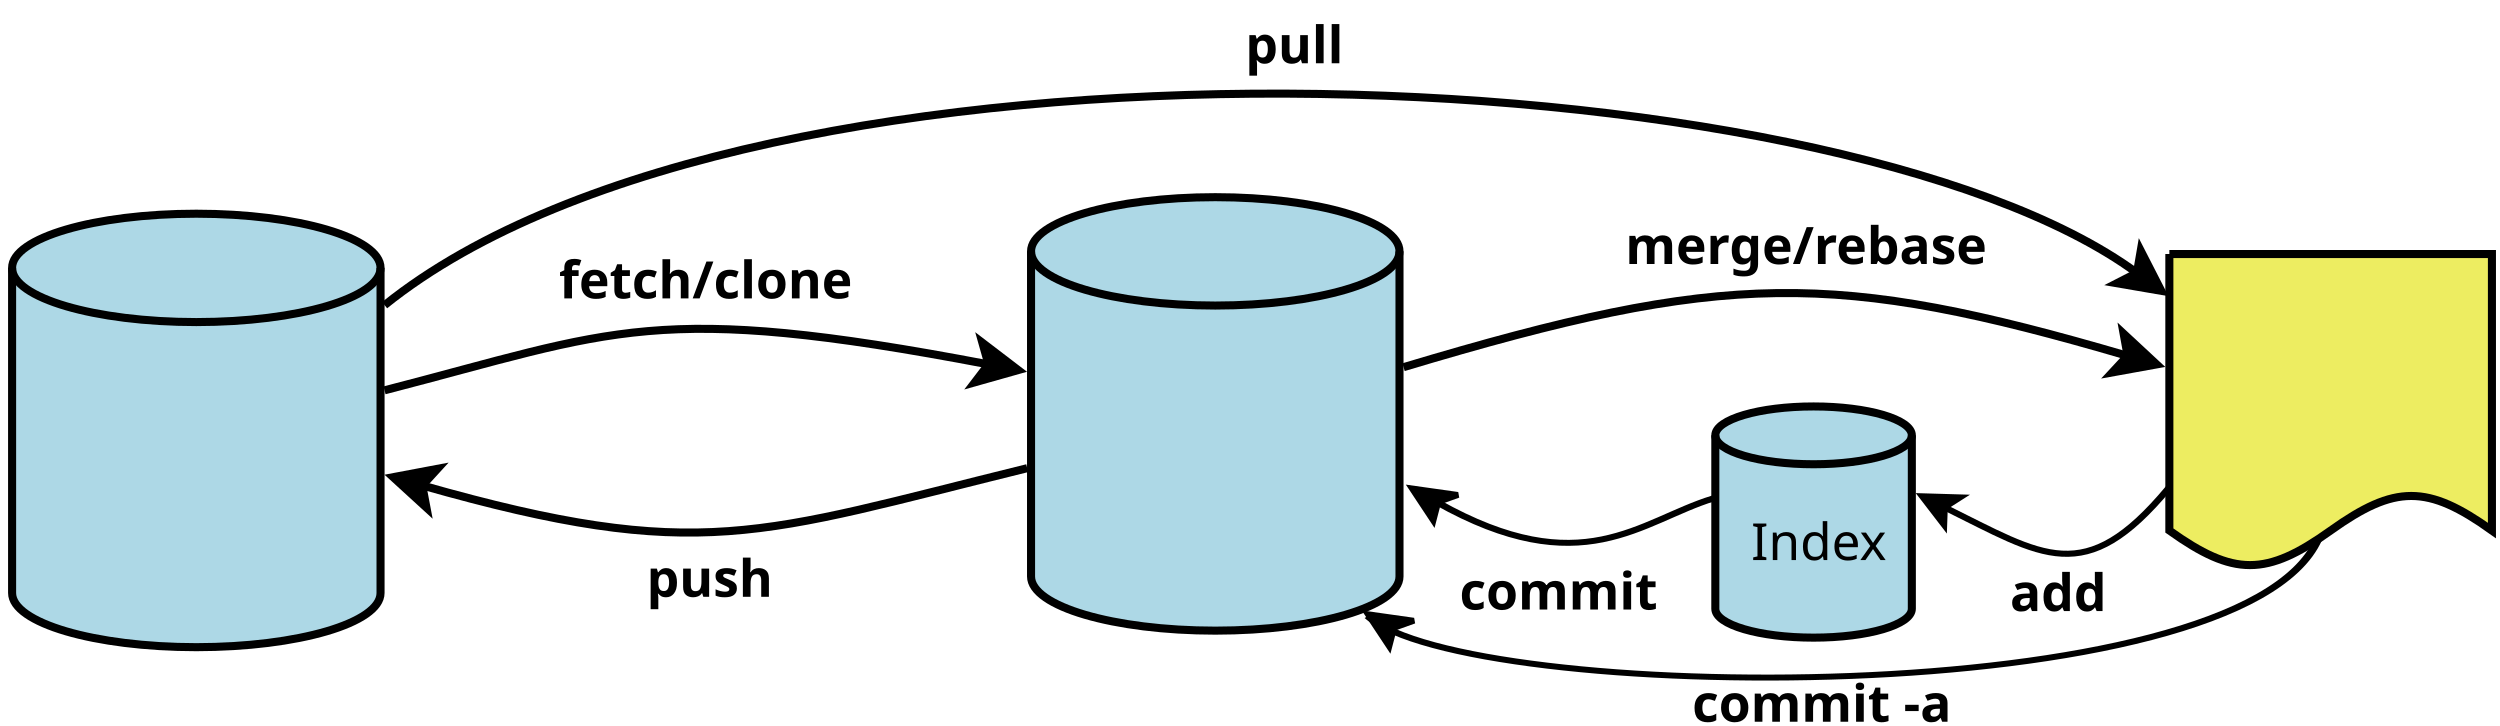
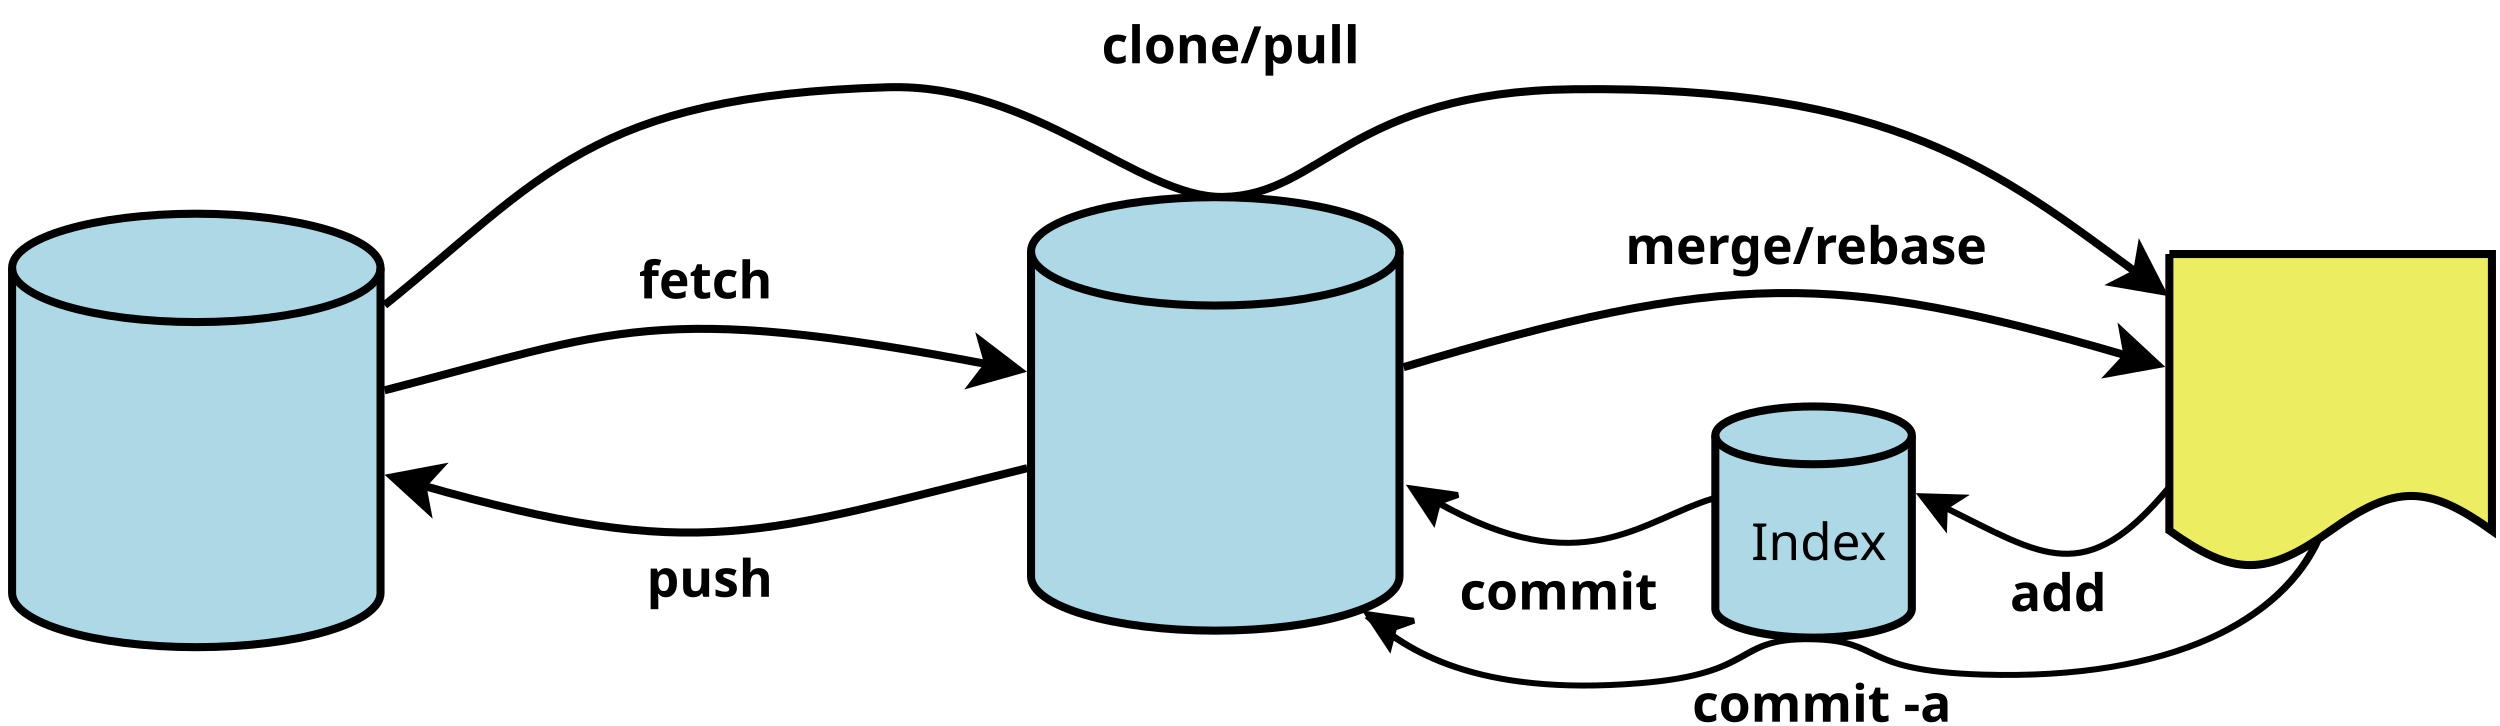
<svg xmlns="http://www.w3.org/2000/svg" width="31cm" height="9cm" viewBox="143 97 618 180" id="svg2" version="1.1">
  <defs id="defs152" />
  <g id="g4">
    <path style="fill: #eded61" d="M 680 160 L 760,160 L 760,228.571 C 744,217.143 736,217.143 720,228.571 C 704,240 696,240 680,228.571 L 680,160z" id="path6" />
    <path style="fill: none; fill-opacity:0; stroke-width: 2; stroke: #000000" d="M 680 160 L 760,160 L 760,228.571 C 744,217.143 736,217.143 720,228.571 C 704,240 696,240 680,228.571 L 680,160" id="path8" />
    <text font-size="12.8" style="fill: #000000;text-anchor:middle;font-family:sans-serif;font-style:normal;font-weight:normal" x="720" y="192.571" id="text10">
      <tspan x="720" y="192.571" id="tspan12" />
    </text>
  </g>
  <g id="g18">
    <path style="fill: none; fill-opacity:0; stroke-width: 2; stroke: #000000" d="M 237.364 193.801 C 294.614,179.051 304.256,171.549 387.143,187.373" id="path20" />
    <polygon style="fill: #000000" points="394.51,188.779 383.749,191.815 387.143,187.373 385.625,181.993 " id="polygon22" />
    <polygon style="fill: none; fill-opacity:0; stroke-width: 2; stroke: #000000" points="394.51,188.779 383.749,191.815 387.143,187.373 385.625,181.993 " id="polygon24" />
  </g>
  <g id="g26">
    <path style="fill: none; fill-opacity:0; stroke-width: 2; stroke: #000000" d="M 490.079 188.061 C 570.079,164.061 596.997,163.999 669.653,185.264" id="path28" />
    <polygon style="fill: #000000" points="676.851,187.371 665.849,189.361 669.653,185.264 668.658,179.763 " id="polygon30" />
    <polygon style="fill: none; fill-opacity:0; stroke-width: 2; stroke: #000000" points="676.851,187.371 665.849,189.361 669.653,185.264 668.658,179.763 " id="polygon32" />
  </g>
  <g id="g34" transform="matrix(0.8315427,0,0,0.7571739,103.9218,39.17611)">
    <path style="fill:none;fill-opacity:0;stroke:#000000;stroke-width:2" d="m 692.54,236.247 c -25,33 -37.467,22.16 -66.837,6.262" id="path36" />
    <polygon style="fill:#000000" points="625.703,242.509 625.522,248.096 619.107,238.939 630.282,239.302 " id="polygon38" />
    <polygon style="fill:none;fill-opacity:0;stroke:#000000;stroke-width:2" points="625.703,242.509 625.522,248.096 619.107,238.939 630.282,239.302 " id="polygon40" />
  </g>
  <g id="g42">
    <path style="fill: none; fill-opacity:0; stroke-width: 2; stroke: #000000" d="M 396.747 213.11 C 330.297,229.46 315.607,236.978 246.722,217.391" id="path44" />
    <polygon style="fill: #000000" points="239.508,215.339 250.494,213.265 246.722,217.391 247.759,222.884 " id="polygon46" />
    <polygon style="fill: none; fill-opacity:0; stroke-width: 2; stroke: #000000" points="239.508,215.339 250.494,213.265 246.722,217.391 247.759,222.884 " id="polygon48" />
  </g>
  <g id="g50">
-     <path style="fill: none; fill-opacity:0; stroke-width: 2; stroke: #000000" d="M 237.381 172.678 C 329.381,98.678 596.802,109.457 671.957,164.691" id="path52" />
+     <path style="fill:none;fill-opacity:0;stroke:#000000;stroke-width:2" d="m 237.381,172.678 c 38.851,-31.25 50.977,-51.895 124.785,-54.039 36.344,-1.056 62.315,27.467 83.061,27.203 24.74,-0.314 31.199,-26.092 87.134,-26.712 79.31,-0.879 105.365,20.403 139.596,45.561" id="path52" />
    <polygon style="fill: #000000" points="678,169.133 666.981,167.24 671.957,164.691 672.903,159.182 " id="polygon54" />
    <polygon style="fill: none; fill-opacity:0; stroke-width: 2; stroke: #000000" points="678,169.133 666.981,167.24 671.957,164.691 672.903,159.182 " id="polygon56" />
  </g>
-   <text font-size="12.8" style="font-style:normal;font-weight:700;font-size:12.8px;font-family:sans-serif;text-anchor:middle;fill:#000000" x="463" y="112.69" id="text58">
-     <tspan x="463" y="112.69" id="tspan60">pull</tspan>
+   <text font-size="12.8" style="font-style:normal;font-weight:700;font-size:12.8px;font-family:sans-serif;text-anchor:middle;fill:#000000" x="447.196" y="112.69" id="text58">
+     <tspan x="447.196" y="112.69" id="tspan60">clone/pull</tspan>
  </text>
-   <text font-size="12.8" style="fill: #000000;text-anchor:middle;font-family:sans-serif;font-style:normal;font-weight:700" x="317" y="171" id="text62">
-     <tspan x="317" y="171" id="tspan64">fetch/clone</tspan>
+   <text font-size="12.8" style="font-style:normal;font-weight:700;font-size:12.8px;font-family:sans-serif;text-anchor:middle;fill:#000000" x="317" y="171" id="text62">
+     <tspan x="317" y="171" id="tspan64">fetch</tspan>
  </text>
  <text font-size="12.8" style="fill: #000000;text-anchor:middle;font-family:sans-serif;font-style:normal;font-weight:700" x="318" y="245" id="text66">
    <tspan x="318" y="245" id="tspan68">push</tspan>
  </text>
  <text font-size="12.8" style="font-style:normal;font-weight:700;font-size:12.8px;font-family:sans-serif;text-anchor:middle;fill:#000000" x="589.904" y="162.476" id="text70">
    <tspan x="589.904" y="162.476" id="tspan72">merge/rebase</tspan>
  </text>
  <text font-size="12.8" style="font-style:normal;font-weight:700;font-size:12.8px;font-family:sans-serif;text-anchor:middle;fill:#000000" x="652.453" y="248.537" id="text74">
    <tspan x="652.453" y="248.537" id="tspan76">add</tspan>
  </text>
  <g id="g78">
    <rect style="fill: #add8e6" x="145" y="163.437" width="91.375" height="80.625" id="rect80" />
    <ellipse style="fill: #add8e6" cx="190.687" cy="244.062" rx="45.688" ry="13.438" id="ellipse82" />
    <ellipse style="fill: #add8e6" cx="190.687" cy="163.437" rx="45.688" ry="13.438" id="ellipse84" />
    <ellipse style="fill: none; fill-opacity:0; stroke-width: 2; stroke: #000000" cx="190.687" cy="163.437" rx="45.688" ry="13.438" id="ellipse86" />
    <path style="fill: none; fill-opacity:0; stroke-width: 2; stroke: #000000" d="M 236.375 163.437 L 236.375,244.062 C 236.375,251.484 215.92,257.5 190.687,257.5 C 165.455,257.5 145,251.484 145,244.062 L 145,163.437" id="path88" />
    <text font-size="12.8" style="fill: #000000;text-anchor:middle;font-family:sans-serif;font-style:normal;font-weight:normal" x="190.687" y="269.5" id="text90">
      <tspan x="190.687" y="269.5" id="tspan92" />
    </text>
  </g>
  <g id="g98">
    <rect style="fill: #add8e6" x="397.7" y="159.338" width="91.375" height="80.625" id="rect100" />
    <ellipse style="fill: #add8e6" cx="443.388" cy="239.963" rx="45.688" ry="13.438" id="ellipse102" />
    <ellipse style="fill: #add8e6" cx="443.388" cy="159.338" rx="45.688" ry="13.438" id="ellipse104" />
    <ellipse style="fill: none; fill-opacity:0; stroke-width: 2; stroke: #000000" cx="443.388" cy="159.338" rx="45.688" ry="13.438" id="ellipse106" />
    <path style="fill: none; fill-opacity:0; stroke-width: 2; stroke: #000000" d="M 489.075 159.338 L 489.075,239.963 C 489.075,247.384 468.62,253.4 443.388,253.4 C 418.155,253.4 397.7,247.384 397.7,239.963 L 397.7,159.338" id="path108" />
    <text font-size="12.8" style="fill: #000000;text-anchor:middle;font-family:sans-serif;font-style:normal;font-weight:normal" x="443.388" y="265.4" id="text110">
      <tspan x="443.388" y="265.4" id="tspan112" />
    </text>
  </g>
  <g id="g118">
    <rect style="fill: #add8e6" x="567.4" y="204.967" width="48.735" height="43.002" id="rect120" />
    <ellipse style="fill: #add8e6" cx="591.768" cy="247.968" rx="24.367" ry="7.167" id="ellipse122" />
    <ellipse style="fill: #add8e6" cx="591.768" cy="204.967" rx="24.367" ry="7.167" id="ellipse124" />
    <ellipse style="fill: none; fill-opacity:0; stroke-width: 2; stroke: #000000" cx="591.768" cy="204.967" rx="24.367" ry="7.167" id="ellipse126" />
    <path style="fill: none; fill-opacity:0; stroke-width: 2; stroke: #000000" d="M 616.135 204.967 L 616.135,247.968 C 616.135,251.927 605.225,255.135 591.768,255.135 C 578.31,255.135 567.4,251.927 567.4,247.968 L 567.4,204.967" id="path128" />
    <text font-size="12.8" style="fill: #000000;text-anchor:middle;font-family:sans-serif;font-style:normal;font-weight:normal" x="591.768" y="267.135" id="text130">
      <tspan x="591.768" y="267.135" id="tspan132" />
    </text>
  </g>
  <text font-size="12.8" style="fill: #000000;text-anchor:middle;font-family:sans-serif;font-style:normal;font-weight:normal" x="593.068" y="235.893" id="text134">
    <tspan x="593.068" y="235.893" id="tspan136" style="font-size:12.7px">Index</tspan>
  </text>
  <text font-size="12.8" style="font-style:normal;font-weight:700;font-size:12.8px;font-family:sans-serif;text-anchor:middle;fill:#000000" x="528.524" y="248.168" id="text138">
    <tspan x="528.524" y="248.168" id="tspan140">commit</tspan>
  </text>
  <g id="g142" transform="matrix(1.004199,0,0,0.738961,-1.480621,47.79592)">
    <path style="fill:none;fill-opacity:0;stroke:#000000;stroke-width:2" d="m 566.028,233.844 c -18.067,7.532 -32.412,28.728 -68.232,1.297" id="path144" />
    <polygon style="fill:#000000" points="491.842,230.581 502.821,232.692 497.796,235.141 496.741,240.631 " id="polygon146" />
    <polygon style="fill:none;fill-opacity:0;stroke:#000000;stroke-width:2" points="491.842,230.581 502.821,232.692 497.796,235.141 496.741,240.631 " id="polygon148" />
  </g>
  <g id="g142-3" transform="matrix(1.004199,0,0,0.738961,56.22226,91.90691)">
-     <path style="fill:none;fill-opacity:0;stroke:#000000;stroke-width:2" d="M 657.899,187.9 C 638.73,246.37 447.624,243.096 423.196,213.667" id="path144-6" />
+     <path style="fill:none;fill-opacity:0;stroke:#000000;stroke-width:2" d="m 657.899,187.9 c -8.632,26.33 -35.405,47.379 -82.943,45.384 -31.289,-1.313 -23.712,-11.57 -42.615,-11.86 -19.149,-0.294 -12.274,11.507 -42.092,14.772 -40.317,4.415 -57.472,-10.985 -67.053,-22.529" id="path144-6" />
    <g id="g4346" transform="translate(-68.35236,-17.47861)">
      <polygon id="polygon146-7" points="496.741,240.631 491.842,230.581 502.821,232.692 497.796,235.141 " style="fill:#000000" />
      <polygon id="polygon148-7" points="496.741,240.631 491.842,230.581 502.821,232.692 497.796,235.141 " style="fill:none;fill-opacity:0;stroke:#000000;stroke-width:2" />
    </g>
  </g>
  <text font-size="12.8" style="font-style:normal;font-weight:700;font-size:12.8px;font-family:sans-serif;text-anchor:middle;fill:#000000" x="593.81" y="275.995" id="text58-2">
    <tspan x="593.81" y="275.995" id="tspan60-9">commit -a</tspan>
  </text>
  <flowRoot xml:space="preserve" id="flowRoot4540" style="font-style:normal;font-weight:normal;font-size:12.7px;line-height:125%;font-family:sans-serif;letter-spacing:0px;word-spacing:0px;fill:#000000;fill-opacity:1;stroke:none;stroke-width:1px;stroke-linecap:butt;stroke-linejoin:miter;stroke-opacity:1" transform="translate(0.5002361,1.043771)">
    <flowRegion id="flowRegion4542">
      <rect id="rect4544" width="84.545" height="35.488" x="147.48" y="190.889" />
    </flowRegion>
    <flowPara id="flowPara4546" style="text-align:center;text-anchor:middle">Remote</flowPara>
    <flowPara id="flowPara4548" style="text-align:center;text-anchor:middle">Repository</flowPara>
  </flowRoot>
  <flowRoot transform="translate(253.2007,1.043771)" xml:space="preserve" id="flowRoot4540-2" style="font-style:normal;font-weight:normal;font-size:12.7px;line-height:125%;font-family:sans-serif;letter-spacing:0px;word-spacing:0px;fill:#000000;fill-opacity:1;stroke:none;stroke-width:1px;stroke-linecap:butt;stroke-linejoin:miter;stroke-opacity:1">
    <flowRegion id="flowRegion4542-6">
      <rect id="rect4544-7" width="84.545" height="35.488" x="147.48" y="190.889" />
    </flowRegion>
    <flowPara id="flowPara4546-9" style="text-align:center;text-anchor:middle">Local</flowPara>
    <flowPara id="flowPara4548-2" style="text-align:center;text-anchor:middle">Repository</flowPara>
  </flowRoot>
  <flowRoot transform="translate(529.813,-13.11258)" xml:space="preserve" id="flowRoot4540-8" style="font-style:normal;font-weight:normal;font-size:12.7px;line-height:125%;font-family:sans-serif;letter-spacing:0px;word-spacing:0px;fill:#000000;fill-opacity:1;stroke:none;stroke-width:1px;stroke-linecap:butt;stroke-linejoin:miter;stroke-opacity:1">
    <flowRegion id="flowRegion4542-65">
      <rect id="rect4544-1" width="84.545" height="35.488" x="147.48" y="190.889" />
    </flowRegion>
    <flowPara id="flowPara4546-3" style="text-align:center;text-anchor:middle">Working</flowPara>
    <flowPara id="flowPara4548-1" style="text-align:center;text-anchor:middle">Directory</flowPara>
  </flowRoot>
</svg>
